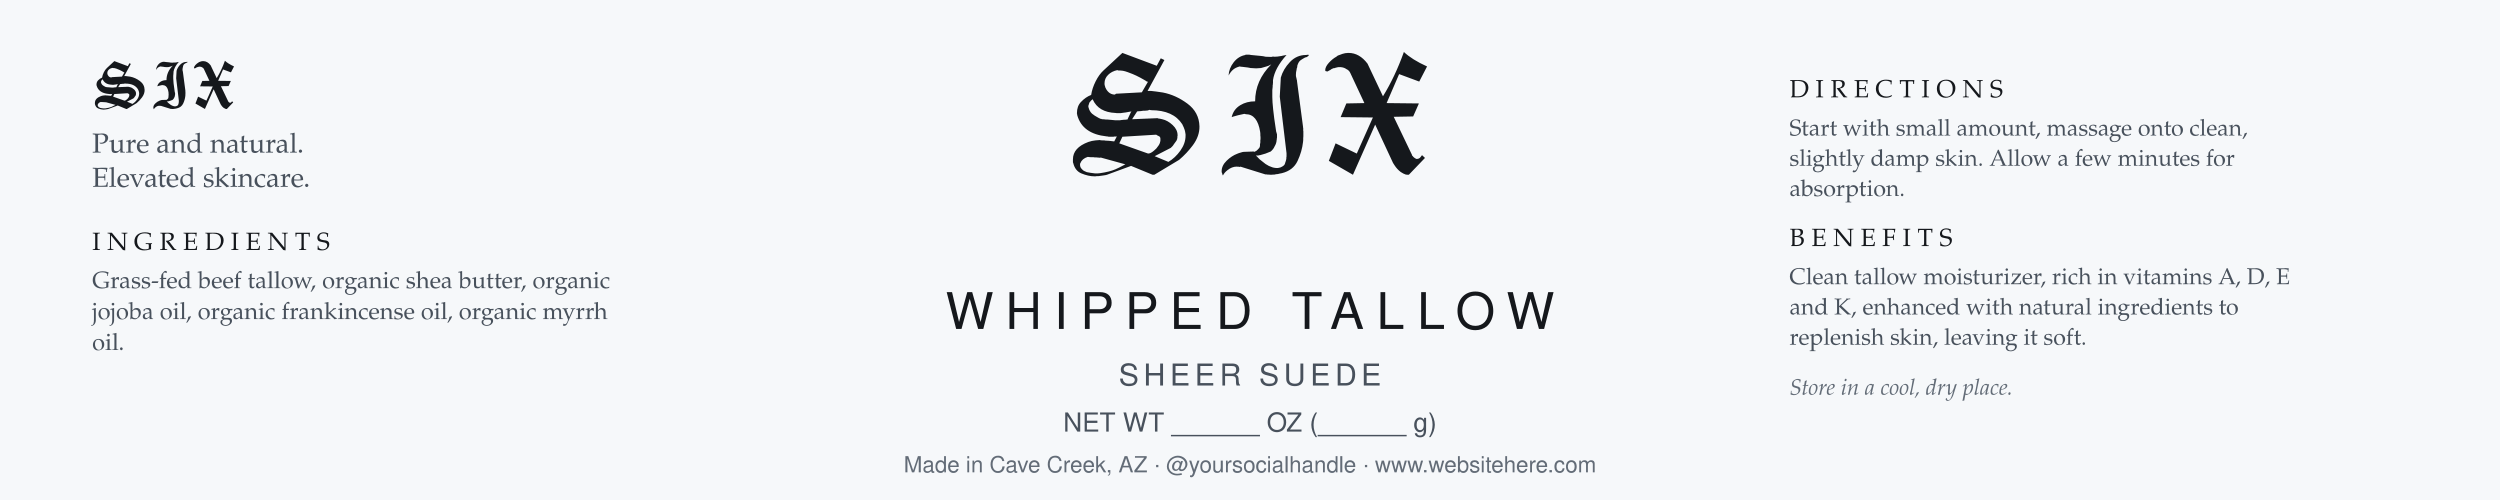
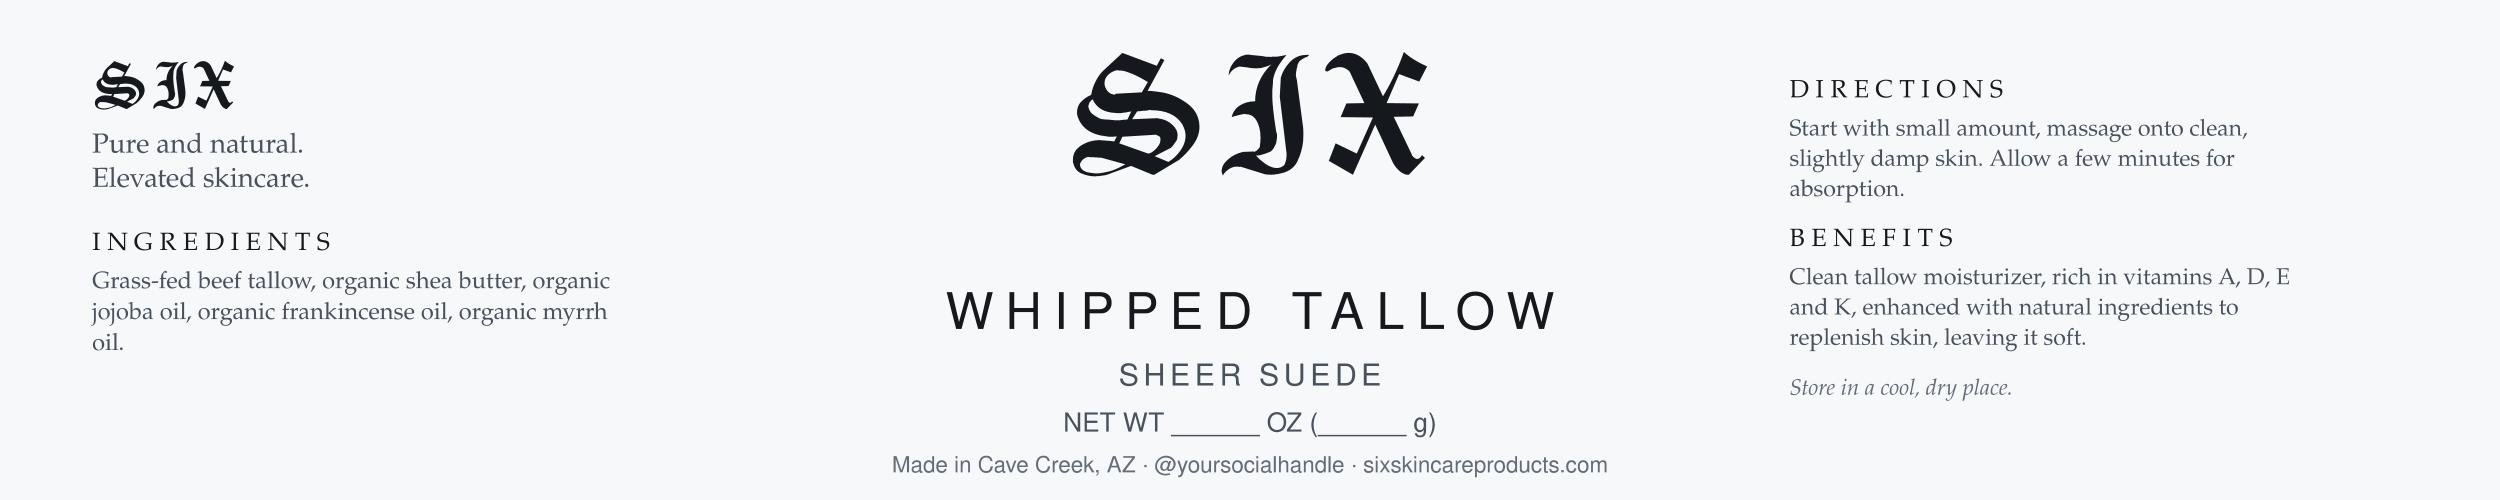
<svg xmlns="http://www.w3.org/2000/svg" width="190.0mm" height="38.0mm" viewBox="0 0 190.0 38.0">
  <rect x="0" y="0" width="190.0" height="38.0" fill="#f6f8fa" />
  <g transform="translate(81.000 3.400) scale(0.27155)">
    <path d="M15.84 2.29 25.46 5.89 26.58 3.8 27.6 4.28 22.89 12.93H23.86Q24.97 13.03 27.16 13.37Q30.75 14.05 34.03 16.47Q37.31 18.9 37.41 22.84Q37.46 25.56 35.56 28.13Q33.86 30.41 31.73 32.21L24.78 36.39H24.29L18.27 33.91L11.52 36.39Q11.23 36.49 10.55 36.58L9.48 36.73Q9.24 36.73 9.09 36.78H8.7Q8.41 36.78 8.36 36.83H8.02Q6.32 36.83 4.33 36Q2.63 35.27 2.1 33.18Q2.05 33.04 2 32.89V32.07Q2 28.81 6.32 27.21Q7.29 26.87 8.31 26.77L9.53 26.67Q9.67 26.77 10.31 26.77H10.74Q11.03 26.87 11.81 26.87Q12.01 26.92 12.39 26.92L13.56 27.06L14.34 25.56Q14.29 25.7 14.05 25.7H13.51Q13.46 25.75 13.37 25.75H12.25Q12.01 25.75 11.88 25.73Q11.76 25.7 11.62 25.65Q11.47 25.65 11.42 25.65Q4.67 24.93 3.21 19.73V19.63Q3.17 19.63 3.17 19.58V19.34Q3.12 19.34 3.12 19.29V19.15Q3.12 17.2 4.23 16.04Q5.55 14.63 7.1 14.05Q7.39 12.15 8.36 10.23Q9.33 8.31 10.55 7.2ZM6.13 31.39Q4.53 31.92 4.09 33.13Q3.99 33.23 3.99 33.43V33.72Q3.99 33.77 4.04 34.01Q4.04 34.06 4.06 34.13Q4.09 34.2 4.14 34.25Q4.14 34.3 4.14 34.35Q4.23 34.49 4.45 34.76Q4.67 35.03 4.87 35.17Q5.06 35.32 5.89 35.66Q6.23 35.71 6.95 35.85Q7.25 35.85 7.73 35.95Q7.97 35.95 8.12 36H9.04Q9.19 35.95 9.58 35.95Q12.25 35.56 13.85 34.88Q14.68 34.54 16.67 33.47L9.82 31.58Q9.67 31.63 9.43 31.63Q9.33 31.63 9.19 31.58Q9.04 31.58 8.99 31.58Q8.7 31.58 8.56 31.53H8.07Q8.02 31.53 7.78 31.48H7ZM23.37 18.22Q22.98 18.47 22.11 18.47H21.67Q20.94 18.61 20.41 18.61Q20.21 18.66 19.97 18.66L18.56 20.85L25.7 20.55Q25.9 20.7 26.33 20.7Q26.33 20.7 27.01 20.85Q28.52 21.19 29.9 22.47Q31.29 23.76 31.29 25.36V25.46Q31.24 25.51 31.24 25.61V25.99Q31.19 26.04 31.19 26.14V26.38Q31.19 26.43 31.14 26.48Q31.09 26.53 31.05 26.63Q31 26.72 31 26.82Q30.8 27.16 30.22 27.89Q30.17 27.99 30.05 28.16Q29.93 28.33 29.88 28.37Q29.83 28.42 29.39 28.86L24.88 31.19L28.71 32.79Q30.61 31.68 32.07 29.64Q33.52 27.6 33.52 25.46V25.07Q33.47 24.78 33.38 24.25Q33.38 24.1 33.28 23.86Q33.13 23.37 32.99 23.08Q32.94 22.93 32.79 22.67Q32.65 22.4 32.6 22.25Q30.07 18.32 23.86 18.32ZM25.36 25.17 15.84 25.75 14.97 27.6 22.79 30.37Q22.98 30.51 23.37 30.41Q23.61 30.37 23.95 30.17Q24.29 29.98 24.68 29.64Q24.78 29.54 25 29.35Q25.22 29.15 25.36 29.01Q26.14 28.08 26.33 27.5Q26.33 27.4 26.43 27.11Q26.43 27.06 26.48 26.87V26.24Q26.43 26.19 26.43 26.04V25.95Q26.38 25.95 26.36 25.87Q26.33 25.8 26.31 25.75Q26.29 25.7 25.9 25.51Q25.85 25.46 25.7 25.41Q25.56 25.36 25.53 25.34Q25.51 25.31 25.46 25.27H25.36ZM7.54 15.21Q7.44 15.36 7.15 15.55Q7.15 15.6 6.86 15.89Q6.86 15.89 6.76 16.01Q6.66 16.13 6.61 16.18Q6.37 16.91 6.37 16.94Q6.37 16.96 6.32 17.06V17.45Q6.32 17.49 6.37 17.54Q6.61 18.61 7.34 19.29Q7.88 19.78 9.24 20.51Q9.43 20.6 9.77 20.75Q9.87 20.75 9.92 20.75Q10.01 20.8 10.06 20.82Q10.11 20.85 10.31 20.85H10.65Q10.69 20.89 11.01 20.92Q11.33 20.94 11.71 20.94Q13.46 21.14 13.85 21.14H15.11Q15.31 21.14 15.79 21.04H15.89Q16.13 21.04 16.28 20.99H16.62Q16.81 20.99 16.96 20.94H17.25L18.37 18.56Q18.17 18.76 17.93 18.76H17.74Q17.69 18.81 17.54 18.81Q16.81 18.95 16.77 18.95Q16.28 19.05 15.99 19.05Q15.5 19.15 15.31 19.15H14.34Q14.09 19.15 13.95 19.1Q9.14 18.9 7.54 15.31ZM14.43 7.1Q12.83 7.44 11.84 8.44Q10.84 9.43 10.84 10.79Q10.84 11.08 10.86 11.23Q10.89 11.37 10.99 11.67Q10.99 11.71 11.08 12.01Q11.18 12.05 11.23 12.3Q12.15 13.95 13.75 13.95L14.05 13.71L21.28 13.32L22.98 10.4Q23.08 10.4 22.5 10.21Q22.5 10.16 22.4 10.09Q22.3 10.01 22.23 10.01Q22.16 10.01 22.01 9.87Q21.48 9.58 20.89 9.24L19.73 8.65Q18.85 8.22 17.35 7.68Q16.57 7.39 15.99 7.29Q15.41 7.2 14.63 7.2Z M50.27 2.78H51.34Q51.63 2.87 52.89 2.97L54.45 3.12Q54.74 3.12 55.23 3.21Q55.71 3.31 55.95 3.36Q56.49 3.41 57.51 3.41L57.99 3.31Q58.29 3.41 59.26 3.31Q59.69 3.21 60.52 3.12H60.57L60.62 3.07Q60.81 3.07 61.2 2.97Q61.39 2.97 61.78 2.87Q58.48 6.52 57.99 9.92V10.69Q57.95 10.84 57.95 10.99V11.18Q57.9 11.23 57.9 11.37V11.76Q57.8 12.44 57.8 12.69V14.63Q57.8 15.89 58.04 18.13Q58.24 20.17 58.87 24.25L59.11 25.07V25.99Q59.06 26.04 59.06 26.24V26.43Q59.01 26.58 59.01 26.67Q58.97 27.6 58.43 28.47Q58.14 29.2 57.36 29.88Q56.73 30.17 55.91 30.46Q55.66 30.51 55.15 30.68Q54.64 30.85 54.4 30.9Q54.35 30.9 54.25 30.9Q54.16 30.95 54.06 30.97Q53.96 31 53.77 31H53.19L53.43 31.24Q53.57 31.29 53.72 31.53L54.3 32.11Q55.57 33.13 55.91 33.38Q56.83 34.01 57.8 34.3Q58.29 34.45 58.38 34.45Q58.48 34.45 58.58 34.45Q58.67 34.49 58.72 34.49H59.4Q59.45 34.49 59.84 34.4Q59.89 34.4 60.18 34.3Q60.23 34.25 60.35 34.2Q60.47 34.15 60.52 34.13Q60.57 34.11 60.67 34.03Q60.76 33.96 60.81 33.94Q60.86 33.91 60.98 33.81Q61.1 33.72 61.13 33.67Q61.15 33.62 61.22 33.52Q61.3 33.43 61.3 33.4Q61.3 33.38 61.44 32.94L61.59 32.5Q61.59 32.36 61.69 32.07Q61.69 31.97 61.73 31.82V31.53Q61.73 31.39 61.78 31.24V30.37L59.89 14.53L60.18 9.19Q60.86 6.81 62.73 4.84Q64.6 2.87 67.22 2.87L67.9 2.78L68 3.07Q67.9 3.12 67.81 3.19Q67.71 3.26 67.64 3.31Q67.56 3.36 67.47 3.43Q67.37 3.51 67.25 3.51Q67.13 3.51 67.03 3.55Q66.93 3.6 66.83 3.65Q66.11 4.04 65.64 4.4Q65.18 4.77 64.89 5.59Q64.89 5.64 64.84 5.72Q64.79 5.79 64.79 5.93V6.08Q64.79 6.18 64.75 6.35Q64.7 6.52 64.6 6.76V6.95Q64.55 7.2 64.45 7.68Q64.41 7.93 64.41 8.31V8.75Q64.41 8.9 64.5 9.19Q64.5 9.24 64.55 9.29V9.38Q64.55 9.43 64.58 9.5Q64.6 9.58 64.65 9.82Q64.65 9.87 64.7 9.97V10.11L66.4 22.98Q66.4 23.27 66.45 23.32V24.05Q66.45 24.1 66.49 24.2V25.61Q66.45 25.8 66.45 26.14V26.67Q66.4 26.87 66.4 27.21Q66.11 29.88 64.87 32.53Q63.63 35.17 60.47 35.95Q60.33 35.95 59.94 36.05L59.35 36.19Q59.16 36.19 58.84 36.24Q58.53 36.29 58.38 36.34H57.99Q57.7 36.34 57.65 36.39H57.12Q57.07 36.34 56.93 36.34H56.49Q56.34 36.29 56.15 36.29H55.86L48.86 34.11L48.77 34.2H48.62Q48.57 34.2 48.47 34.15H48.09Q48.04 34.15 47.94 34.11H47.84Q46.48 34.11 45.22 35.13Q44.35 35.81 43.96 36.63V36.53Q43.91 36.49 43.86 36.39Q43.81 36.29 43.81 36.19V36.15Q43.76 35.95 43.69 35.83Q43.62 35.71 43.62 35.42Q43.62 33.81 45.03 32.45Q46.43 31.09 47.99 30.51Q48.13 30.41 48.47 30.32Q48.57 30.32 48.89 30.2Q49.2 30.07 49.45 30.03Q49.69 29.98 49.83 29.98L52.65 29.88Q52.65 29.98 52.75 29.98Q52.8 29.98 52.85 29.93Q52.89 29.88 53.19 29.78Q53.23 29.73 53.33 29.69Q53.43 29.64 53.5 29.56Q53.57 29.49 53.84 29.22Q54.11 28.96 54.18 28.84Q54.25 28.71 54.35 28.37V27.89Q54.35 27.74 54.45 27.35V26.67Q54.45 26.58 54.5 26.48V25.85Q54.45 25.7 54.45 25.36V24.88Q54.4 24.73 54.4 24.39Q53.62 19.44 50.37 19.44L49.98 19.34Q49.4 19.49 48.23 19.73Q47.94 19.83 47.36 19.97Q47.21 20.02 46.92 20.09Q46.63 20.17 46.43 20.26Q46.92 18.08 48.86 16.91Q50.61 15.84 52.99 15.84Q52.99 10.01 57.51 5.5Q57.41 5.55 57.17 5.67Q56.93 5.79 56.73 5.89Q56.54 5.98 56.1 6.1Q55.66 6.23 54.64 6.52Q53.77 6.61 53.28 6.61Q52.8 6.61 51.73 6.52Q51.49 6.47 50.95 6.37Q50.42 6.27 50.13 6.27Q49.83 6.27 49.35 6.18Q49.06 6.18 48.67 6.08Q47.55 6.37 46.85 6.95Q46.14 7.54 45.56 8.61Q45.66 6.61 46.99 4.91Q48.33 3.21 50.27 2.87Z M94.6 2Q96.83 4.14 101.11 6.08L98.92 10.31L93.29 8.22L89.79 16.33L98.83 16.43L97.22 20.07L91.78 20.17L96.88 30.8Q96.88 30.95 96.93 30.95V31Q96.93 31.09 97.03 31.09Q97.22 31.43 97.81 31.82Q97.85 31.82 97.9 31.82Q97.9 31.87 97.98 31.9Q98.05 31.92 98.19 31.97H98.39L98.44 31.92H98.63L98.68 31.87H98.73Q98.83 31.82 98.9 31.77Q98.97 31.73 99.02 31.73L99.26 31.48L99.7 30.9L100.53 31.68L96.01 36.39H95.47Q95.43 36.34 95.33 36.34H95.18Q95.13 36.29 95.04 36.29Q94.55 36.15 93.73 35.61Q92.71 34.83 92.03 33.77Q91.88 33.52 91.59 33.09L86.59 22.35L80.37 36.39L73.62 32.5L75.51 27.6L81.44 30.46L85.95 20.36L76.92 20.26L78.52 16.43L83.57 16.33L79.64 7.93Q79.3 7.15 78.52 6.81Q77.94 6.37 76.97 6.27H76.29Q76.14 6.32 76 6.32L75.41 6.47Q75.37 6.47 75.29 6.52Q75.22 6.57 75.07 6.57H74.88Q74.83 6.61 74.73 6.66Q74.64 6.71 74.59 6.71Q74.54 6.71 74.47 6.76Q74.39 6.81 74.35 6.83Q74.3 6.86 74.2 6.93Q74.1 7 74.01 7.08Q73.91 7.15 73.86 7.15Q73.81 7.15 73.74 7.2Q73.67 7.25 73.62 7.27Q73.57 7.29 73.45 7.37Q73.33 7.44 73.23 7.49L72.74 7.39L72.6 7.2Q72.6 6.18 73.62 5.06Q74.64 3.94 75.71 3.36Q75.9 3.17 76.12 3.04Q76.34 2.92 76.97 2.73Q77.11 2.68 77.36 2.58Q77.45 2.58 77.53 2.53Q77.6 2.49 77.7 2.49Q77.79 2.49 78.09 2.39Q78.23 2.39 78.38 2.34H78.62Q78.77 2.34 78.91 2.29H79.15Q82.17 2.29 84.45 5.3L88.77 14.43Q92.17 8.9 94.6 2.1Z" fill="#15181c" />
  </g>
  <text x="95.00" y="25.00" font-family="Helvetica, Arial, sans-serif" font-size="3.85" fill="#15181c" text-anchor="middle" letter-spacing="0.950">WHIPPED TALLOW</text>
  <text x="95.00" y="29.30" font-family="Helvetica, Arial, sans-serif" font-size="2.30" fill="#48515c" text-anchor="middle" letter-spacing="0.350">SHEER SUEDE</text>
  <text x="95.00" y="32.80" font-family="Helvetica, Arial, sans-serif" font-size="2.00" fill="#48515c" text-anchor="middle">NET WT ______ OZ (______ g)</text>
-   <text x="95.00" y="35.90" font-family="Helvetica, Arial, sans-serif" font-size="1.70" fill="#636c77" text-anchor="middle">Made in Cave Creek, AZ   ·   @yoursocialhandle   ·   www.websitehere.com</text>
+   <text x="95.00" y="35.90" font-family="Helvetica, Arial, sans-serif" font-size="1.70" fill="#636c77" text-anchor="middle">Made in Cave Creek, AZ   ·   @yoursocialhandle   ·   sixskincareproducts.com</text>
  <g transform="translate(7.000 4.400) scale(0.10668)">
    <path d="M15.84 2.29 25.46 5.89 26.58 3.8 27.6 4.28 22.89 12.93H23.86Q24.97 13.03 27.16 13.37Q30.75 14.05 34.03 16.47Q37.31 18.9 37.41 22.84Q37.46 25.56 35.56 28.13Q33.86 30.41 31.73 32.21L24.78 36.39H24.29L18.27 33.91L11.52 36.39Q11.23 36.49 10.55 36.58L9.48 36.73Q9.24 36.73 9.09 36.78H8.7Q8.41 36.78 8.36 36.83H8.02Q6.32 36.83 4.33 36Q2.63 35.27 2.1 33.18Q2.05 33.04 2 32.89V32.07Q2 28.81 6.32 27.21Q7.29 26.87 8.31 26.77L9.53 26.67Q9.67 26.77 10.31 26.77H10.74Q11.03 26.87 11.81 26.87Q12.01 26.92 12.39 26.92L13.56 27.06L14.34 25.56Q14.29 25.7 14.05 25.7H13.51Q13.46 25.75 13.37 25.75H12.25Q12.01 25.75 11.88 25.73Q11.76 25.7 11.62 25.65Q11.47 25.65 11.42 25.65Q4.67 24.93 3.21 19.73V19.63Q3.17 19.63 3.17 19.58V19.34Q3.12 19.34 3.12 19.29V19.15Q3.12 17.2 4.23 16.04Q5.55 14.63 7.1 14.05Q7.39 12.15 8.36 10.23Q9.33 8.31 10.55 7.2ZM6.13 31.39Q4.53 31.92 4.09 33.13Q3.99 33.23 3.99 33.43V33.72Q3.99 33.77 4.04 34.01Q4.04 34.06 4.06 34.13Q4.09 34.2 4.14 34.25Q4.14 34.3 4.14 34.35Q4.23 34.49 4.45 34.76Q4.67 35.03 4.87 35.17Q5.06 35.32 5.89 35.66Q6.23 35.71 6.95 35.85Q7.25 35.85 7.73 35.95Q7.97 35.95 8.12 36H9.04Q9.19 35.95 9.58 35.95Q12.25 35.56 13.85 34.88Q14.68 34.54 16.67 33.47L9.82 31.58Q9.67 31.63 9.43 31.63Q9.33 31.63 9.19 31.58Q9.04 31.58 8.99 31.58Q8.7 31.58 8.56 31.53H8.07Q8.02 31.53 7.78 31.48H7ZM23.37 18.22Q22.98 18.47 22.11 18.47H21.67Q20.94 18.61 20.41 18.61Q20.21 18.66 19.97 18.66L18.56 20.85L25.7 20.55Q25.9 20.7 26.33 20.7Q26.33 20.7 27.01 20.85Q28.52 21.19 29.9 22.47Q31.29 23.76 31.29 25.36V25.46Q31.24 25.51 31.24 25.61V25.99Q31.19 26.04 31.19 26.14V26.38Q31.19 26.43 31.14 26.48Q31.09 26.53 31.05 26.63Q31 26.72 31 26.82Q30.8 27.16 30.22 27.89Q30.17 27.99 30.05 28.16Q29.93 28.33 29.88 28.37Q29.83 28.42 29.39 28.86L24.88 31.19L28.71 32.79Q30.61 31.68 32.07 29.64Q33.52 27.6 33.52 25.46V25.07Q33.47 24.78 33.38 24.25Q33.38 24.1 33.28 23.86Q33.13 23.37 32.99 23.08Q32.94 22.93 32.79 22.67Q32.65 22.4 32.6 22.25Q30.07 18.32 23.86 18.32ZM25.36 25.17 15.84 25.75 14.97 27.6 22.79 30.37Q22.98 30.51 23.37 30.41Q23.61 30.37 23.95 30.17Q24.29 29.98 24.68 29.64Q24.78 29.54 25 29.35Q25.22 29.15 25.36 29.01Q26.14 28.08 26.33 27.5Q26.33 27.4 26.43 27.11Q26.43 27.06 26.48 26.87V26.24Q26.43 26.19 26.43 26.04V25.95Q26.38 25.95 26.36 25.87Q26.33 25.8 26.31 25.75Q26.29 25.7 25.9 25.51Q25.85 25.46 25.7 25.41Q25.56 25.36 25.53 25.34Q25.51 25.31 25.46 25.27H25.36ZM7.54 15.21Q7.44 15.36 7.15 15.55Q7.15 15.6 6.86 15.89Q6.86 15.89 6.76 16.01Q6.66 16.13 6.61 16.18Q6.37 16.91 6.37 16.94Q6.37 16.96 6.32 17.06V17.45Q6.32 17.49 6.37 17.54Q6.61 18.61 7.34 19.29Q7.88 19.78 9.24 20.51Q9.43 20.6 9.77 20.75Q9.87 20.75 9.92 20.75Q10.01 20.8 10.06 20.82Q10.11 20.85 10.31 20.85H10.65Q10.69 20.89 11.01 20.92Q11.33 20.94 11.71 20.94Q13.46 21.14 13.85 21.14H15.11Q15.31 21.14 15.79 21.04H15.89Q16.13 21.04 16.28 20.99H16.62Q16.81 20.99 16.96 20.94H17.25L18.37 18.56Q18.17 18.76 17.93 18.76H17.74Q17.69 18.81 17.54 18.81Q16.81 18.95 16.77 18.95Q16.28 19.05 15.99 19.05Q15.5 19.15 15.31 19.15H14.34Q14.09 19.15 13.95 19.1Q9.14 18.9 7.54 15.31ZM14.43 7.1Q12.83 7.44 11.84 8.44Q10.84 9.43 10.84 10.79Q10.84 11.08 10.86 11.23Q10.89 11.37 10.99 11.67Q10.99 11.71 11.08 12.01Q11.18 12.05 11.23 12.3Q12.15 13.95 13.75 13.95L14.05 13.71L21.28 13.32L22.98 10.4Q23.08 10.4 22.5 10.21Q22.5 10.16 22.4 10.09Q22.3 10.01 22.23 10.01Q22.16 10.01 22.01 9.87Q21.48 9.58 20.89 9.24L19.73 8.65Q18.85 8.22 17.35 7.68Q16.57 7.39 15.99 7.29Q15.41 7.2 14.63 7.2Z M50.27 2.78H51.34Q51.63 2.87 52.89 2.97L54.45 3.12Q54.74 3.12 55.23 3.21Q55.71 3.31 55.95 3.36Q56.49 3.41 57.51 3.41L57.99 3.31Q58.29 3.41 59.26 3.31Q59.69 3.21 60.52 3.12H60.57L60.62 3.07Q60.81 3.07 61.2 2.97Q61.39 2.97 61.78 2.87Q58.48 6.52 57.99 9.92V10.69Q57.95 10.84 57.95 10.99V11.18Q57.9 11.23 57.9 11.37V11.76Q57.8 12.44 57.8 12.69V14.63Q57.8 15.89 58.04 18.13Q58.24 20.17 58.87 24.25L59.11 25.07V25.99Q59.06 26.04 59.06 26.24V26.43Q59.01 26.58 59.01 26.67Q58.97 27.6 58.43 28.47Q58.14 29.2 57.36 29.88Q56.73 30.17 55.91 30.46Q55.66 30.51 55.15 30.68Q54.64 30.85 54.4 30.9Q54.35 30.9 54.25 30.9Q54.16 30.95 54.06 30.97Q53.96 31 53.77 31H53.19L53.43 31.24Q53.57 31.29 53.72 31.53L54.3 32.11Q55.57 33.13 55.91 33.38Q56.83 34.01 57.8 34.3Q58.29 34.45 58.38 34.45Q58.48 34.45 58.58 34.45Q58.67 34.49 58.72 34.49H59.4Q59.45 34.49 59.84 34.4Q59.89 34.4 60.18 34.3Q60.23 34.25 60.35 34.2Q60.47 34.15 60.52 34.13Q60.57 34.11 60.67 34.03Q60.76 33.96 60.81 33.94Q60.86 33.91 60.98 33.81Q61.1 33.72 61.13 33.67Q61.15 33.62 61.22 33.52Q61.3 33.43 61.3 33.4Q61.3 33.38 61.44 32.94L61.59 32.5Q61.59 32.36 61.69 32.07Q61.69 31.97 61.73 31.82V31.53Q61.73 31.39 61.78 31.24V30.37L59.89 14.53L60.18 9.19Q60.86 6.81 62.73 4.84Q64.6 2.87 67.22 2.87L67.9 2.78L68 3.07Q67.9 3.12 67.81 3.19Q67.71 3.26 67.64 3.31Q67.56 3.36 67.47 3.43Q67.37 3.51 67.25 3.51Q67.13 3.51 67.03 3.55Q66.93 3.6 66.83 3.65Q66.11 4.04 65.64 4.4Q65.18 4.77 64.89 5.59Q64.89 5.64 64.84 5.72Q64.79 5.79 64.79 5.93V6.08Q64.79 6.18 64.75 6.35Q64.7 6.52 64.6 6.76V6.95Q64.55 7.2 64.45 7.68Q64.41 7.93 64.41 8.31V8.75Q64.41 8.9 64.5 9.19Q64.5 9.24 64.55 9.29V9.38Q64.55 9.43 64.58 9.5Q64.6 9.58 64.65 9.82Q64.65 9.87 64.7 9.97V10.11L66.4 22.98Q66.4 23.27 66.45 23.32V24.05Q66.45 24.1 66.49 24.2V25.61Q66.45 25.8 66.45 26.14V26.67Q66.4 26.87 66.4 27.21Q66.11 29.88 64.87 32.53Q63.63 35.17 60.47 35.95Q60.33 35.95 59.94 36.05L59.35 36.19Q59.16 36.19 58.84 36.24Q58.53 36.29 58.38 36.34H57.99Q57.7 36.34 57.65 36.39H57.12Q57.07 36.34 56.93 36.34H56.49Q56.34 36.29 56.15 36.29H55.86L48.86 34.11L48.77 34.2H48.62Q48.57 34.2 48.47 34.15H48.09Q48.04 34.15 47.94 34.11H47.84Q46.48 34.11 45.22 35.13Q44.35 35.81 43.96 36.63V36.53Q43.91 36.49 43.86 36.39Q43.81 36.29 43.81 36.19V36.15Q43.76 35.95 43.69 35.83Q43.62 35.71 43.62 35.42Q43.62 33.81 45.03 32.45Q46.43 31.09 47.99 30.51Q48.13 30.41 48.47 30.32Q48.57 30.32 48.89 30.2Q49.2 30.07 49.45 30.03Q49.69 29.98 49.83 29.98L52.65 29.88Q52.65 29.98 52.75 29.98Q52.8 29.98 52.85 29.93Q52.89 29.88 53.19 29.78Q53.23 29.73 53.33 29.69Q53.43 29.64 53.5 29.56Q53.57 29.49 53.84 29.22Q54.11 28.96 54.18 28.84Q54.25 28.71 54.35 28.37V27.89Q54.35 27.74 54.45 27.35V26.67Q54.45 26.58 54.5 26.48V25.85Q54.45 25.7 54.45 25.36V24.88Q54.4 24.73 54.4 24.39Q53.62 19.44 50.37 19.44L49.98 19.34Q49.4 19.49 48.23 19.73Q47.94 19.83 47.36 19.97Q47.21 20.02 46.92 20.09Q46.63 20.17 46.43 20.26Q46.92 18.08 48.86 16.91Q50.61 15.84 52.99 15.84Q52.99 10.01 57.51 5.5Q57.41 5.55 57.17 5.67Q56.93 5.79 56.73 5.89Q56.54 5.98 56.1 6.1Q55.66 6.23 54.64 6.52Q53.77 6.61 53.28 6.61Q52.8 6.61 51.73 6.52Q51.49 6.47 50.95 6.37Q50.42 6.27 50.13 6.27Q49.83 6.27 49.35 6.18Q49.06 6.18 48.67 6.08Q47.55 6.37 46.85 6.95Q46.14 7.54 45.56 8.61Q45.66 6.61 46.99 4.91Q48.33 3.21 50.27 2.87Z M94.6 2Q96.83 4.14 101.11 6.08L98.92 10.31L93.29 8.22L89.79 16.33L98.83 16.43L97.22 20.07L91.78 20.17L96.88 30.8Q96.88 30.95 96.93 30.95V31Q96.93 31.09 97.03 31.09Q97.22 31.43 97.81 31.82Q97.85 31.82 97.9 31.82Q97.9 31.87 97.98 31.9Q98.05 31.92 98.19 31.97H98.39L98.44 31.92H98.63L98.68 31.87H98.73Q98.83 31.82 98.9 31.77Q98.97 31.73 99.02 31.73L99.26 31.48L99.7 30.9L100.53 31.68L96.01 36.39H95.47Q95.43 36.34 95.33 36.34H95.18Q95.13 36.29 95.04 36.29Q94.55 36.15 93.73 35.61Q92.71 34.83 92.03 33.77Q91.88 33.52 91.59 33.09L86.59 22.35L80.37 36.39L73.62 32.5L75.51 27.6L81.44 30.46L85.95 20.36L76.92 20.26L78.52 16.43L83.57 16.33L79.64 7.93Q79.3 7.15 78.52 6.81Q77.94 6.37 76.97 6.27H76.29Q76.14 6.32 76 6.32L75.41 6.47Q75.37 6.47 75.29 6.52Q75.22 6.57 75.07 6.57H74.88Q74.83 6.61 74.73 6.66Q74.64 6.71 74.59 6.71Q74.54 6.71 74.47 6.76Q74.39 6.81 74.35 6.83Q74.3 6.86 74.2 6.93Q74.1 7 74.01 7.08Q73.91 7.15 73.86 7.15Q73.81 7.15 73.74 7.2Q73.67 7.25 73.62 7.27Q73.57 7.29 73.45 7.37Q73.33 7.44 73.23 7.49L72.74 7.39L72.6 7.2Q72.6 6.18 73.62 5.06Q74.64 3.94 75.71 3.36Q75.9 3.17 76.12 3.04Q76.34 2.92 76.97 2.73Q77.11 2.68 77.36 2.58Q77.45 2.58 77.53 2.53Q77.6 2.49 77.7 2.49Q77.79 2.49 78.09 2.39Q78.23 2.39 78.38 2.34H78.62Q78.77 2.34 78.91 2.29H79.15Q82.17 2.29 84.45 5.3L88.77 14.43Q92.17 8.9 94.6 2.1Z" fill="#15181c" />
  </g>
  <text x="7.00" y="11.60" font-family="Palatino, Georgia, serif" font-size="2.10" fill="#48515c">Pure and natural.</text>
  <text x="7.00" y="14.20" font-family="Palatino, Georgia, serif" font-size="2.10" fill="#48515c">Elevated skincare.</text>
  <text x="7.00" y="19.00" font-family="Palatino, Georgia, serif" font-size="1.90" fill="#15181c" letter-spacing="0.500">INGREDIENTS</text>
  <text x="7.00" y="21.90" font-family="Palatino, Georgia, serif" font-size="1.80" fill="#48515c">Grass-fed beef tallow, organic shea butter, organic</text>
  <text x="7.00" y="24.25" font-family="Palatino, Georgia, serif" font-size="1.80" fill="#48515c">jojoba oil, organic frankincense oil, organic myrrh</text>
  <text x="7.00" y="26.60" font-family="Palatino, Georgia, serif" font-size="1.80" fill="#48515c">oil.</text>
  <text x="136.00" y="7.40" font-family="Palatino, Georgia, serif" font-size="1.90" fill="#15181c" letter-spacing="0.500">DIRECTIONS</text>
  <text x="136.00" y="10.30" font-family="Palatino, Georgia, serif" font-size="1.75" fill="#48515c">Start with small amount, massage onto clean,</text>
  <text x="136.00" y="12.60" font-family="Palatino, Georgia, serif" font-size="1.75" fill="#48515c">slightly damp skin. Allow a few minutes for</text>
  <text x="136.00" y="14.90" font-family="Palatino, Georgia, serif" font-size="1.75" fill="#48515c">absorption.</text>
  <text x="136.00" y="18.70" font-family="Palatino, Georgia, serif" font-size="1.90" fill="#15181c" letter-spacing="0.500">BENEFITS</text>
  <text x="136.00" y="21.60" font-family="Palatino, Georgia, serif" font-size="1.75" fill="#48515c">Clean tallow moisturizer, rich in vitamins A, D, E</text>
  <text x="136.00" y="23.90" font-family="Palatino, Georgia, serif" font-size="1.75" fill="#48515c">and K, enhanced with natural ingredients to</text>
  <text x="136.00" y="26.20" font-family="Palatino, Georgia, serif" font-size="1.75" fill="#48515c">replenish skin, leaving it soft.</text>
  <text x="136.00" y="30.00" font-family="Palatino, Georgia, serif" font-size="1.70" fill="#636c77" font-style="italic">Store in a cool, dry place.</text>
</svg>
